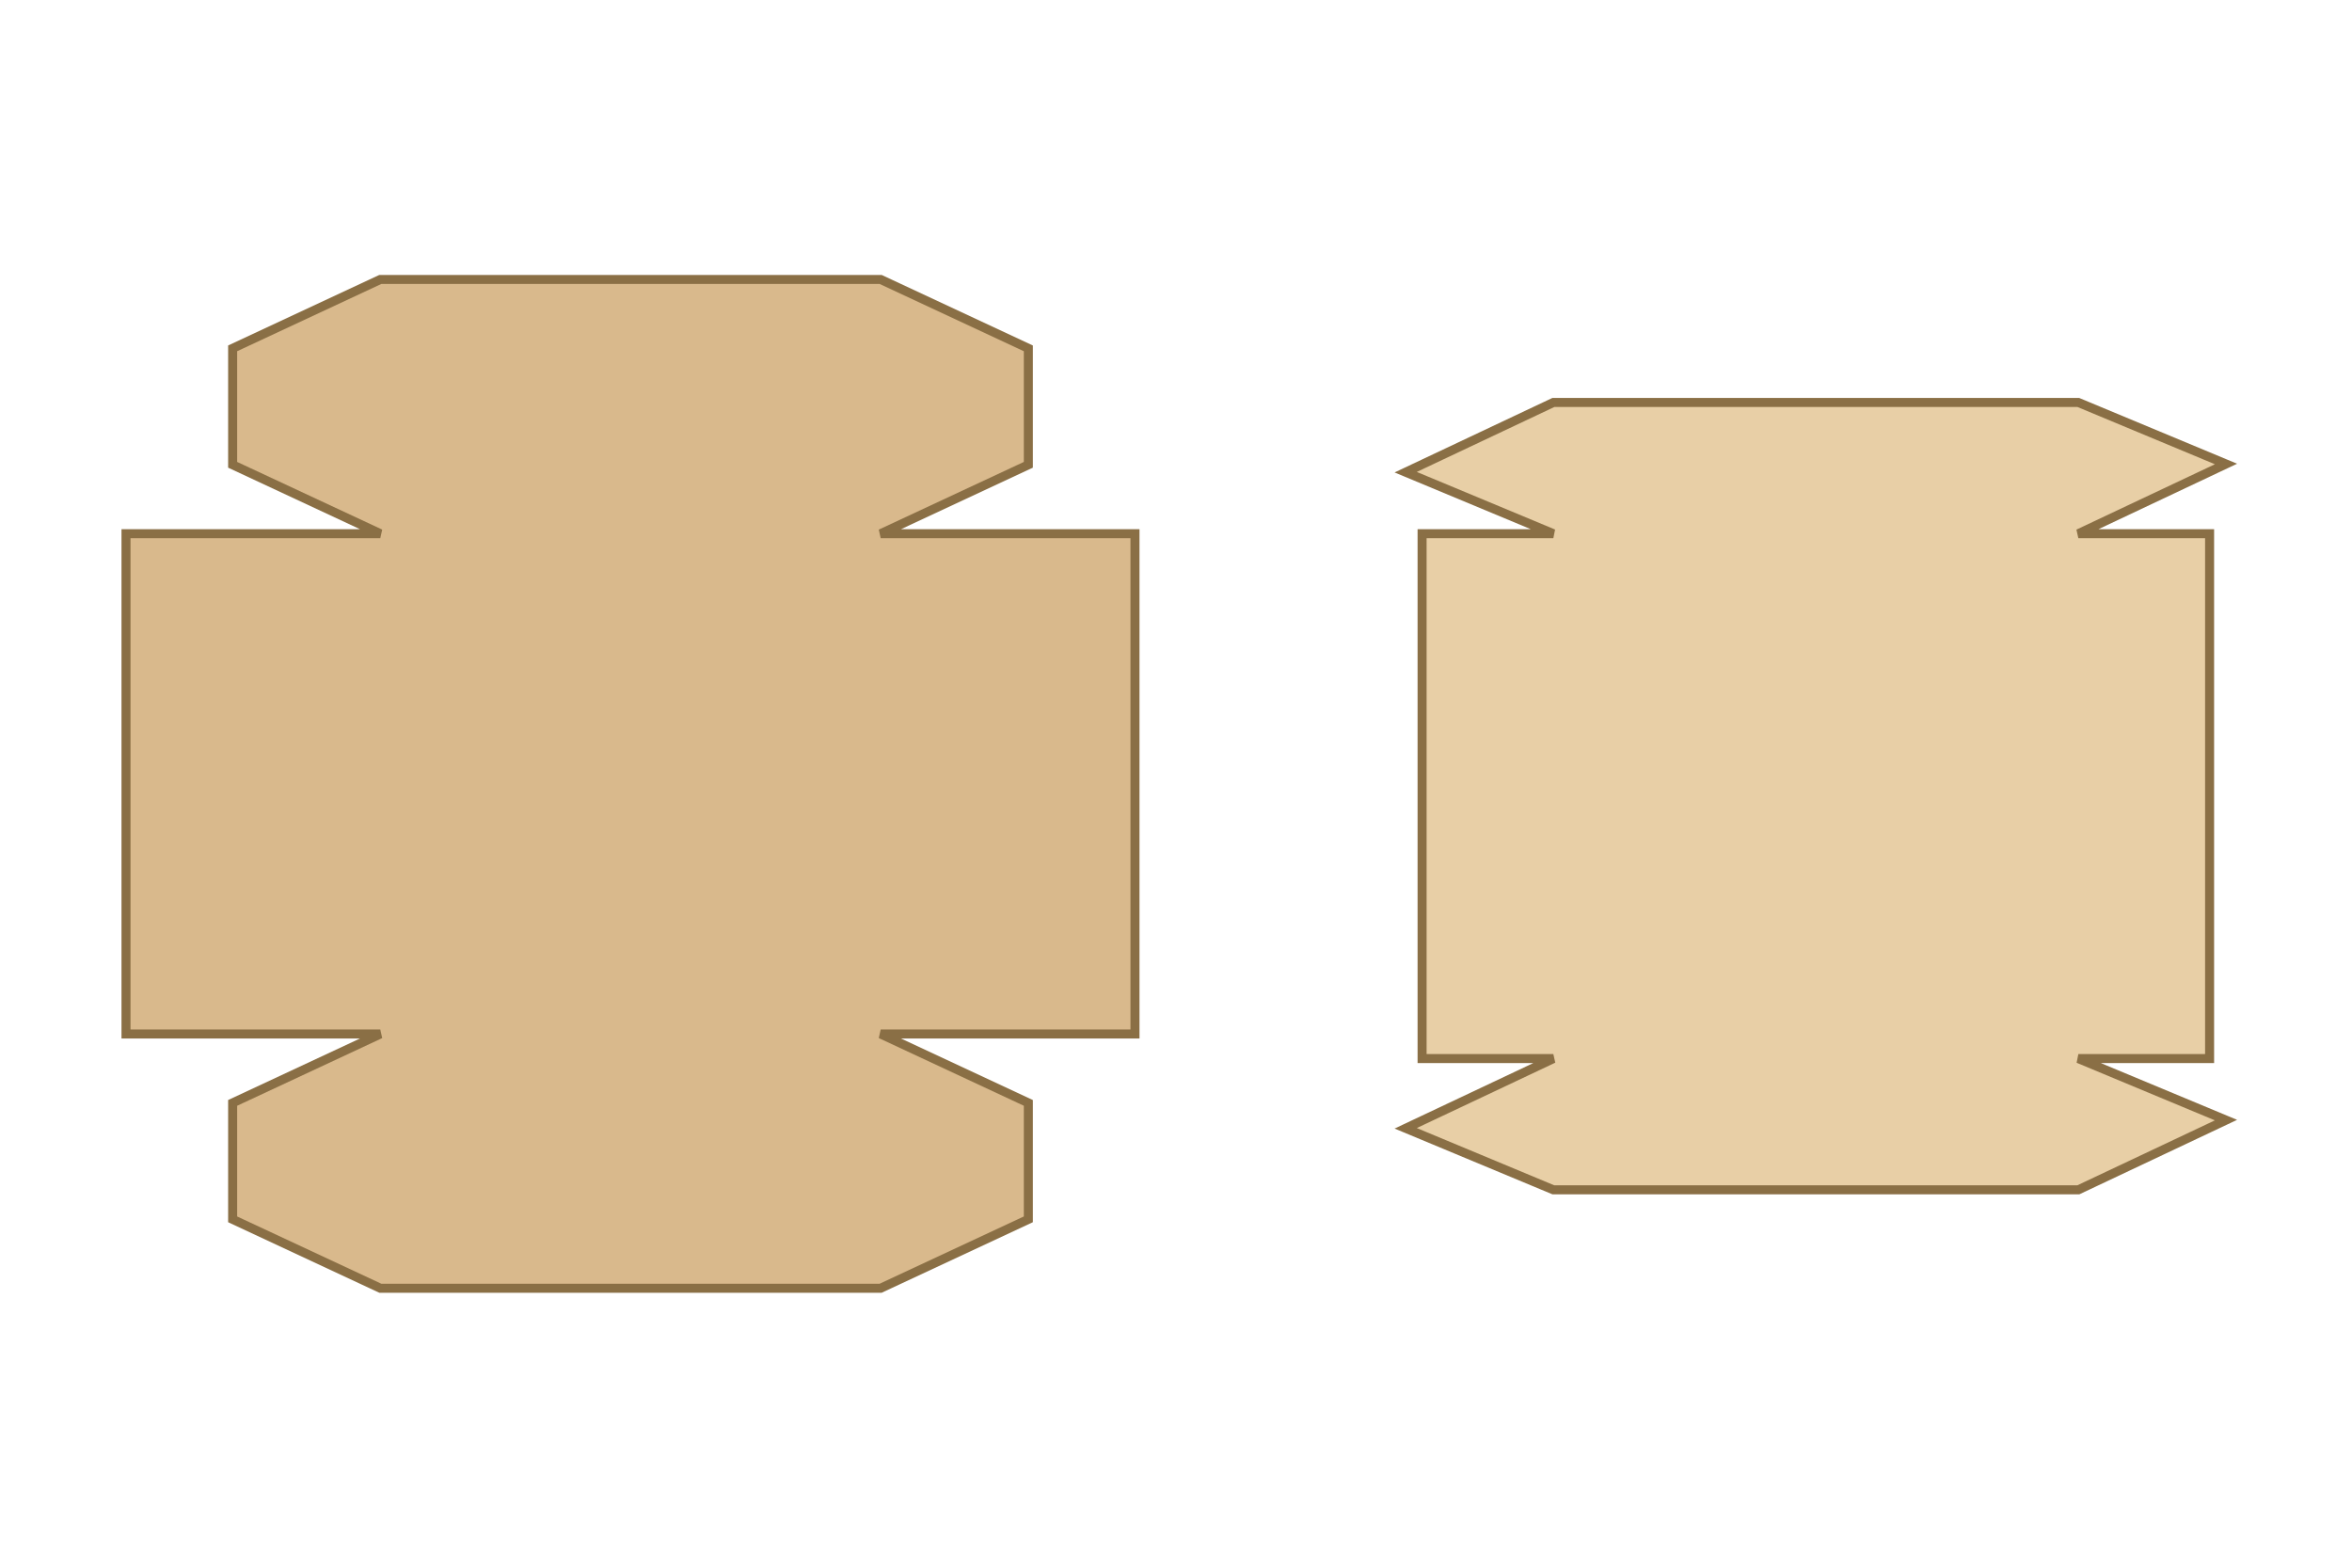
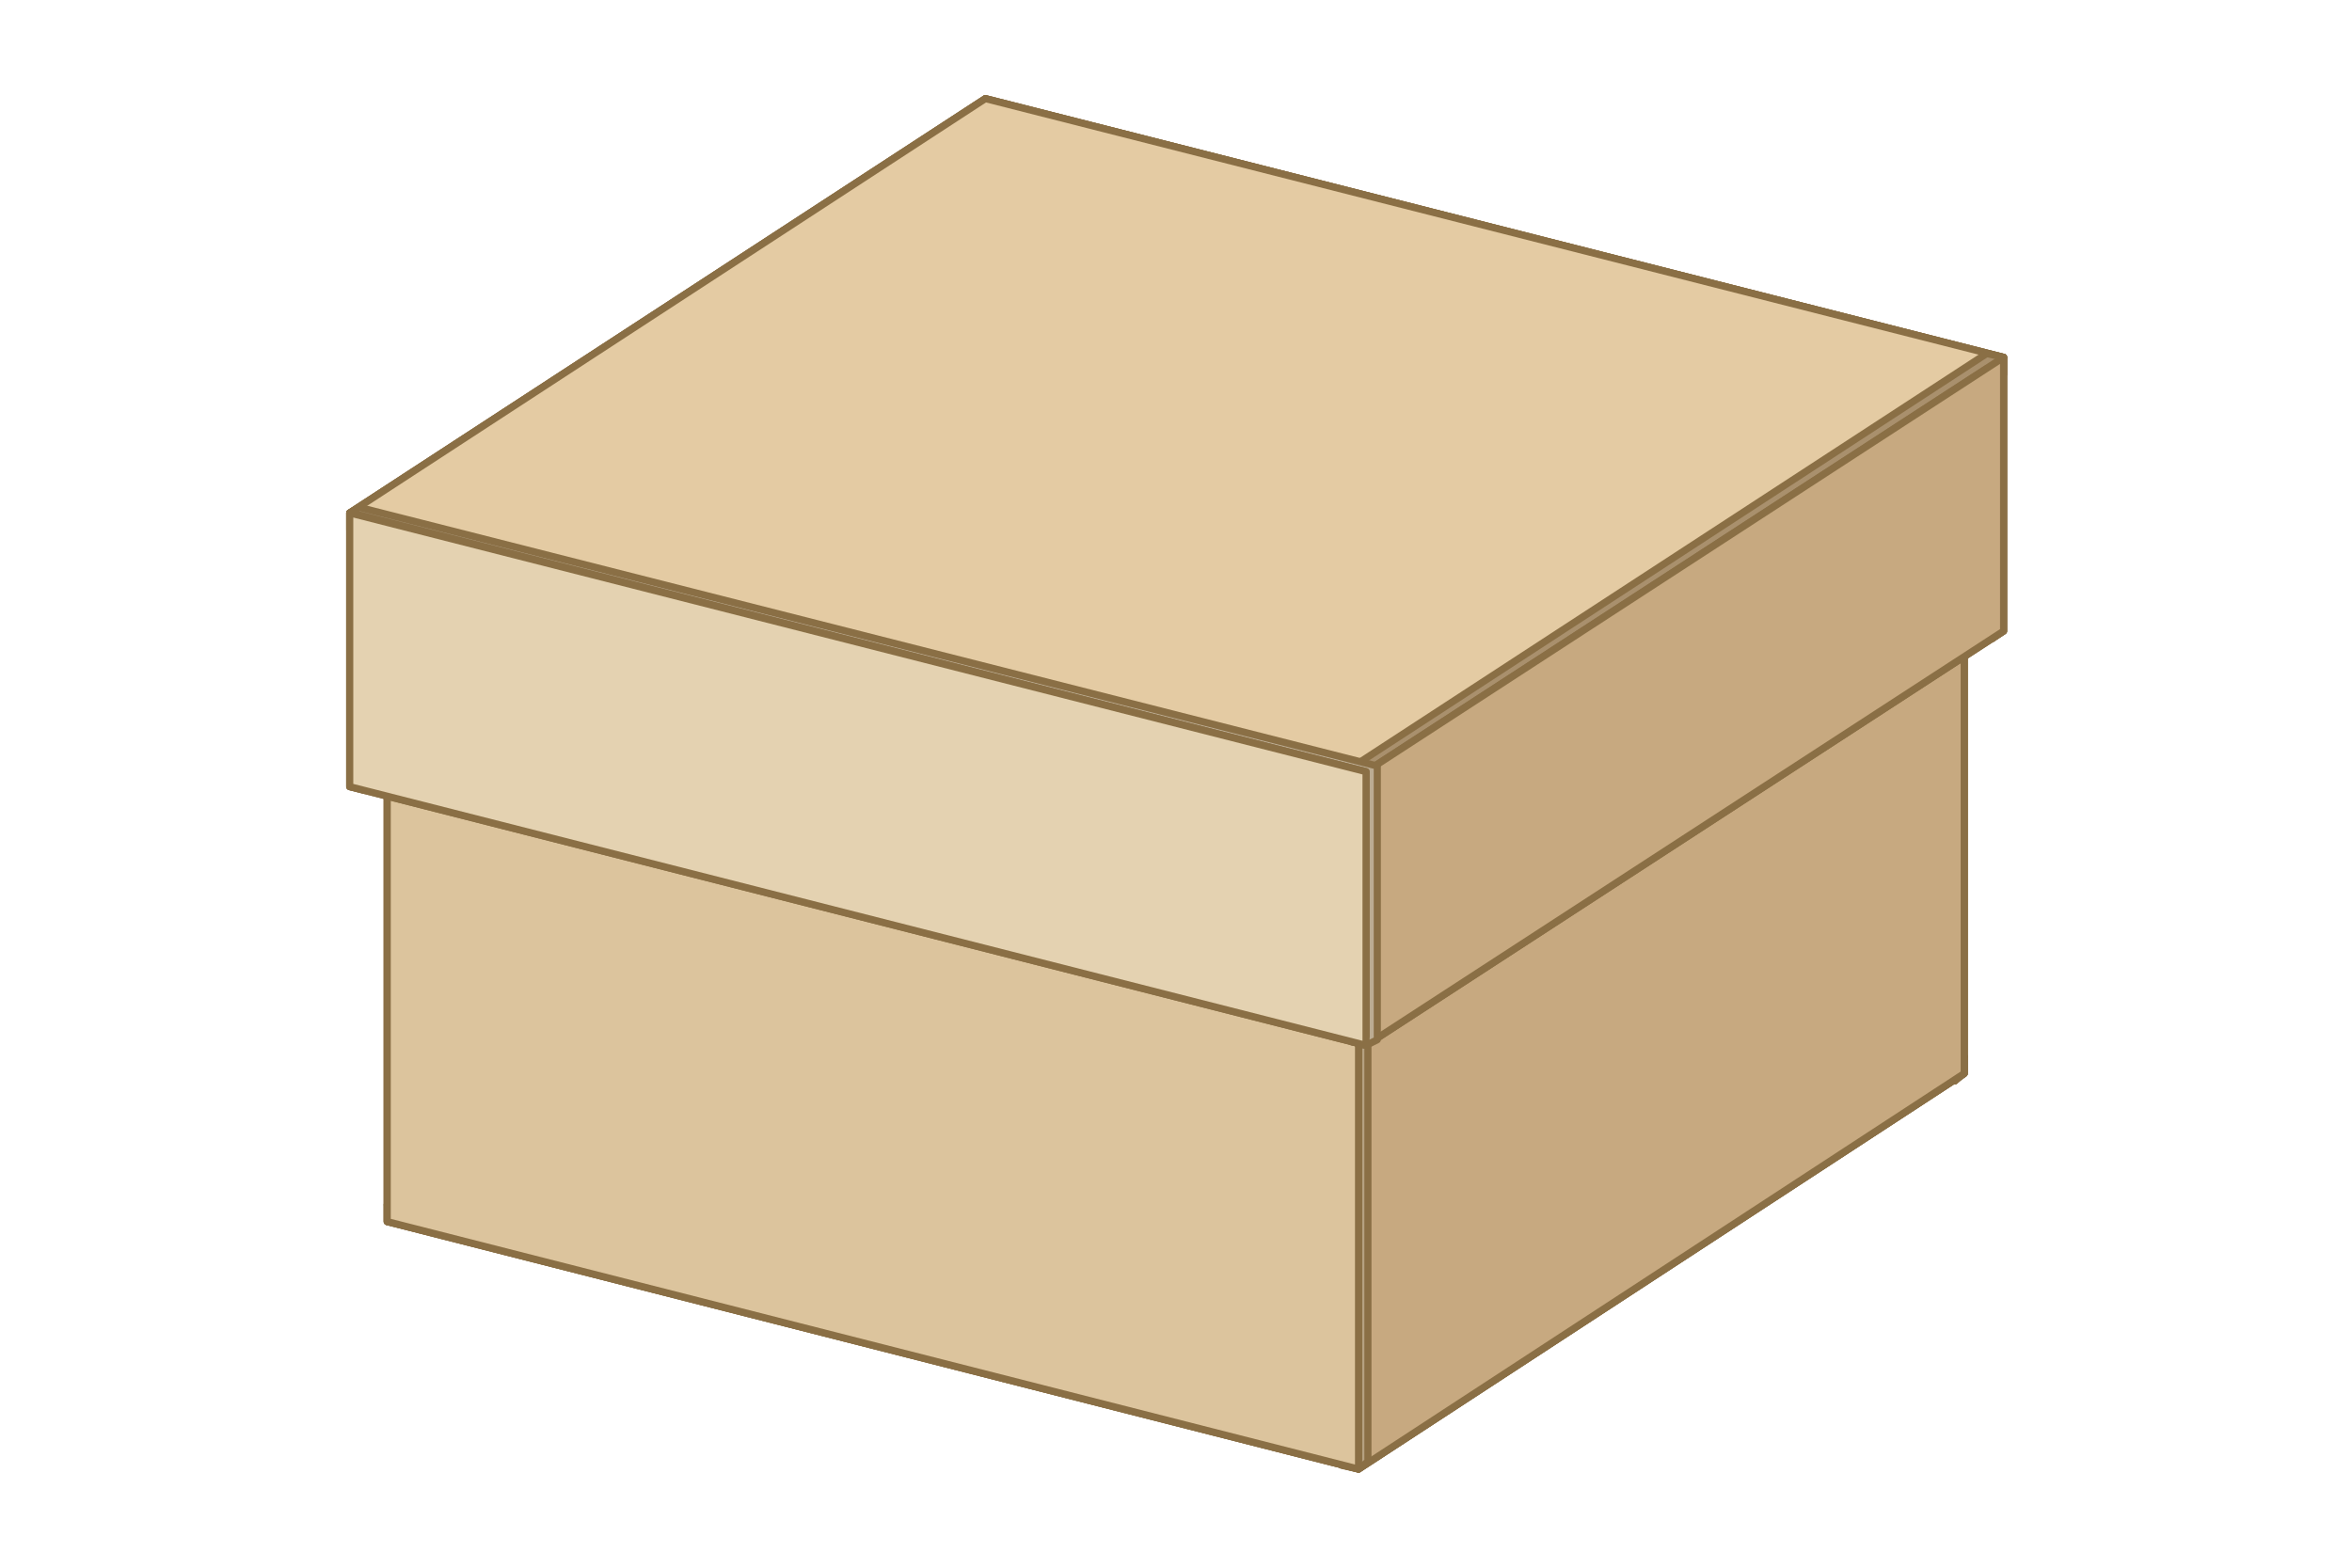
- <svg xmlns="http://www.w3.org/2000/svg" width="300" height="200" viewBox="-46.36 -46.36 286.72 153.72">
-   <path fill="#D9B98C" fill-rule="evenodd" stroke="#8A6F45" stroke-width="1.1" d="m0 92-18-8.4V69.4L0 61h-31V0H0l-18-8.4v-14.2L0-31h61l18 8.4v14.2L61 0h31v61H61l18 8.4v14.2L61 92z" />
-   <path fill="#E8CFA6" fill-rule="evenodd" stroke="#8A6F45" stroke-width="1.1" d="m143 80-18-7.5 18-8.5h-16V0h16l-18-7.5 18-8.5h64l18 7.5L207 0h16v64h-16l18 7.5-18 8.5z" />
+ <svg xmlns="http://www.w3.org/2000/svg" width="300" height="200" viewBox="-23.52 -54.66 98.77 83.62">
+   <path fill="#bcac92" fill-rule="evenodd" stroke="#8A6F45" stroke-linejoin="round" stroke-width=".38" d="m16.2-38.8 51.7 13.1V2.6l-.5.4-51.8-13.2v-28.3Zm0 28.3 51.2 13v-27.8L16.2-38.4Z" />
+   <path fill="#e4d2b1" fill-rule="evenodd" stroke="#8A6F45" stroke-linejoin="round" stroke-width=".38" d="m15.6-38.5 51.8 13.2V3L15.6-10.2Z" />
+   <path fill="#b09873" fill-rule="evenodd" stroke="#8A6F45" stroke-linejoin="round" stroke-width=".38" d="m15.2-49 .5-.4L70-35.6V-21l-.6.4-54.2-13.8Zm.5 14.3 53.7 13.6v-14.1L15.7-48.9Z" />
+   <path fill="#d6b98c" fill-rule="evenodd" stroke="#8A6F45" stroke-linejoin="round" stroke-width=".38" d="M69.4-20.6 15.2-34.4V-49l54.2 13.8Z" />
+   <path fill="#b09873" fill-rule="evenodd" stroke="#8A6F45" stroke-linejoin="round" stroke-width=".38" d="M-16.2 10.5v-28.3l32.4-21 .8.2v28.3l-32.3 21Zm.9-28.1V10l31.5-20.5v-27.6Z" />
+   <path fill="#cfb388" fill-rule="evenodd" stroke="#8A6F45" stroke-linejoin="round" stroke-width=".38" d="M17-38.6v28.3l-32.3 21v-28.3Z" />
+   <path fill="#b5a181" fill-rule="evenodd" stroke="#8A6F45" stroke-linejoin="round" stroke-width=".38" d="M16.5-49.1v14.6l-33.9 22-.8-.2v-14.6l33.9-22.1Zm-.8 14.4v-13.9l-33.1 21.5v13.9Z" />
+   <path fill="#d5be98" fill-rule="evenodd" stroke="#8A6F45" stroke-linejoin="round" stroke-width=".38" d="M16.5-49.1v14.6l-33.9 22v-14.6Z" />
+   <path fill="#a9906d" fill-rule="evenodd" stroke="#8A6F45" stroke-linejoin="round" stroke-width=".38" d="m-16.2 9.6 32.4-21L67.9 1.7v.9L35.6 23.7l-51.8-13.2Zm32.4-20.1L-15.2 9.9l50.8 12.9L66.9 2.4Z" />
+   <path fill="#d5b689" fill-rule="evenodd" stroke="#8A6F45" stroke-linejoin="round" stroke-width=".38" d="M16.2-11.4 67.9 1.7 35.6 22.8-16.2 9.6Z" />
+   <path fill="#a9906d" fill-rule="evenodd" stroke="#8A6F45" stroke-linejoin="round" stroke-width=".38" d="M34.7 23.5V-4.9l32.3-21 .9.2V2.6L35.6 23.7Zm.9-28.2v27.6L67 2.4v-27.5Z" />
+   <path fill="#c7a980" fill-rule="evenodd" stroke="#8A6F45" stroke-linejoin="round" stroke-width=".38" d="M67.9 2.6v-28.3l-32.3 21v28.4Z" />
+   <path fill="#b5a181" fill-rule="evenodd" stroke="#8A6F45" stroke-linejoin="round" stroke-width=".38" d="m-16.2-17.8.6-.3L36.1-5v28.3l-.5.4-51.8-13.2Zm.6 28 51.2 13V-4.7l-51.2-13Z" />
+   <path fill="#dcc49d" fill-rule="evenodd" stroke="#8A6F45" stroke-linejoin="round" stroke-width=".38" d="m-16.2 10.5 51.8 13.2V-4.7l-51.8-13.1Z" />
+   <path fill="#b5a181" fill-rule="evenodd" stroke="#8A6F45" stroke-linejoin="round" stroke-width=".38" d="m-18.2-27.3 33.9-22.1L70-35.6v.9L36-12.6l-54.2-13.8ZM36-13.5l33-21.4-53.3-13.6L-17.2-27Z" />
+   <path fill="#e4cba3" fill-rule="evenodd" stroke="#8A6F45" stroke-linejoin="round" stroke-width=".38" d="M70-35.6 15.7-49.4l-33.9 22.1L36-13.5Z" />
+   <path fill="#a9906d" fill-rule="evenodd" stroke="#8A6F45" stroke-linejoin="round" stroke-width=".38" d="M70-35.6V-21L36 1.1l-.8-.2v-14.6l33.9-22.1Zm-.9 14.4V-35L36-13.5V.4Z" />
+   <path fill="#c7a980" fill-rule="evenodd" stroke="#8A6F45" stroke-linejoin="round" stroke-width=".38" d="M70-21v-14.6L36-13.5V1.1Z" />
+   <path fill="#bcac92" fill-rule="evenodd" stroke="#8A6F45" stroke-linejoin="round" stroke-width=".38" d="m-18.2-27.3.5-.3 54.3 13.8V.8l-.6.3-54.2-13.8Zm.5 14.3L36 .6v-14.1l-53.7-13.7Z" />
+   <path fill="#e4d2b1" fill-rule="evenodd" stroke="#8A6F45" stroke-linejoin="round" stroke-width=".38" d="m36-13.5-54.2-13.8v14.6L36 1.1Z" />
</svg>
